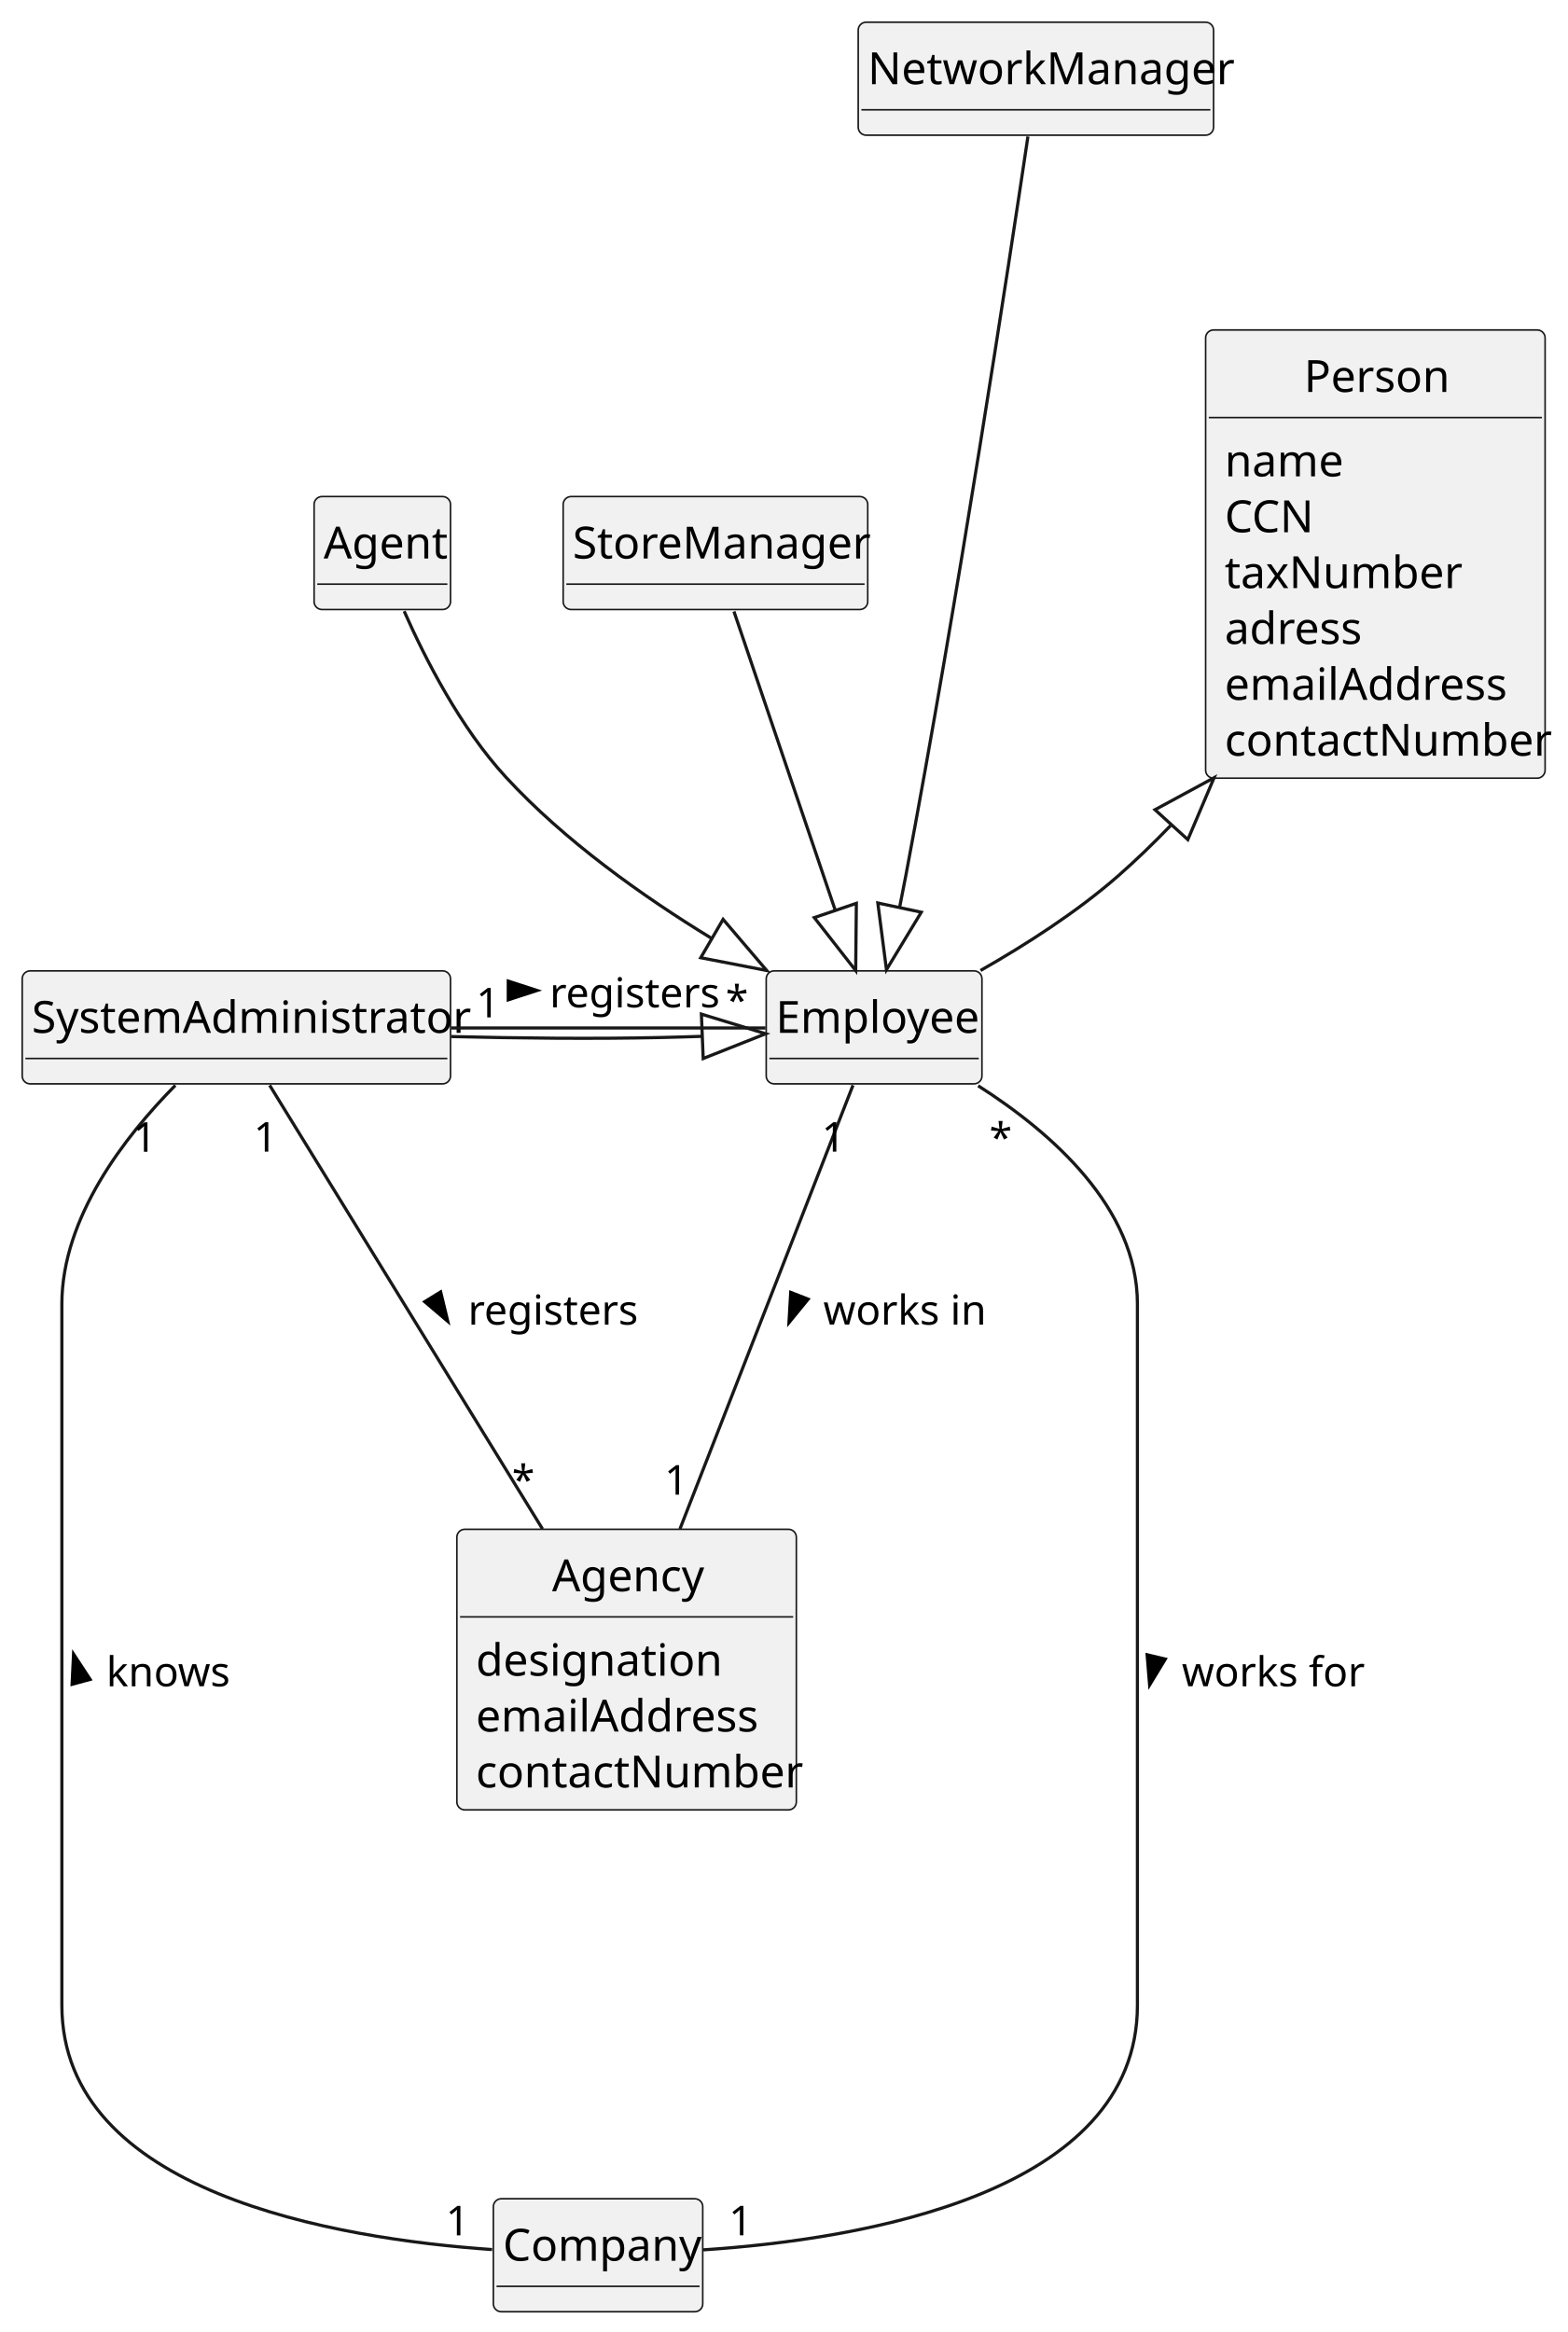
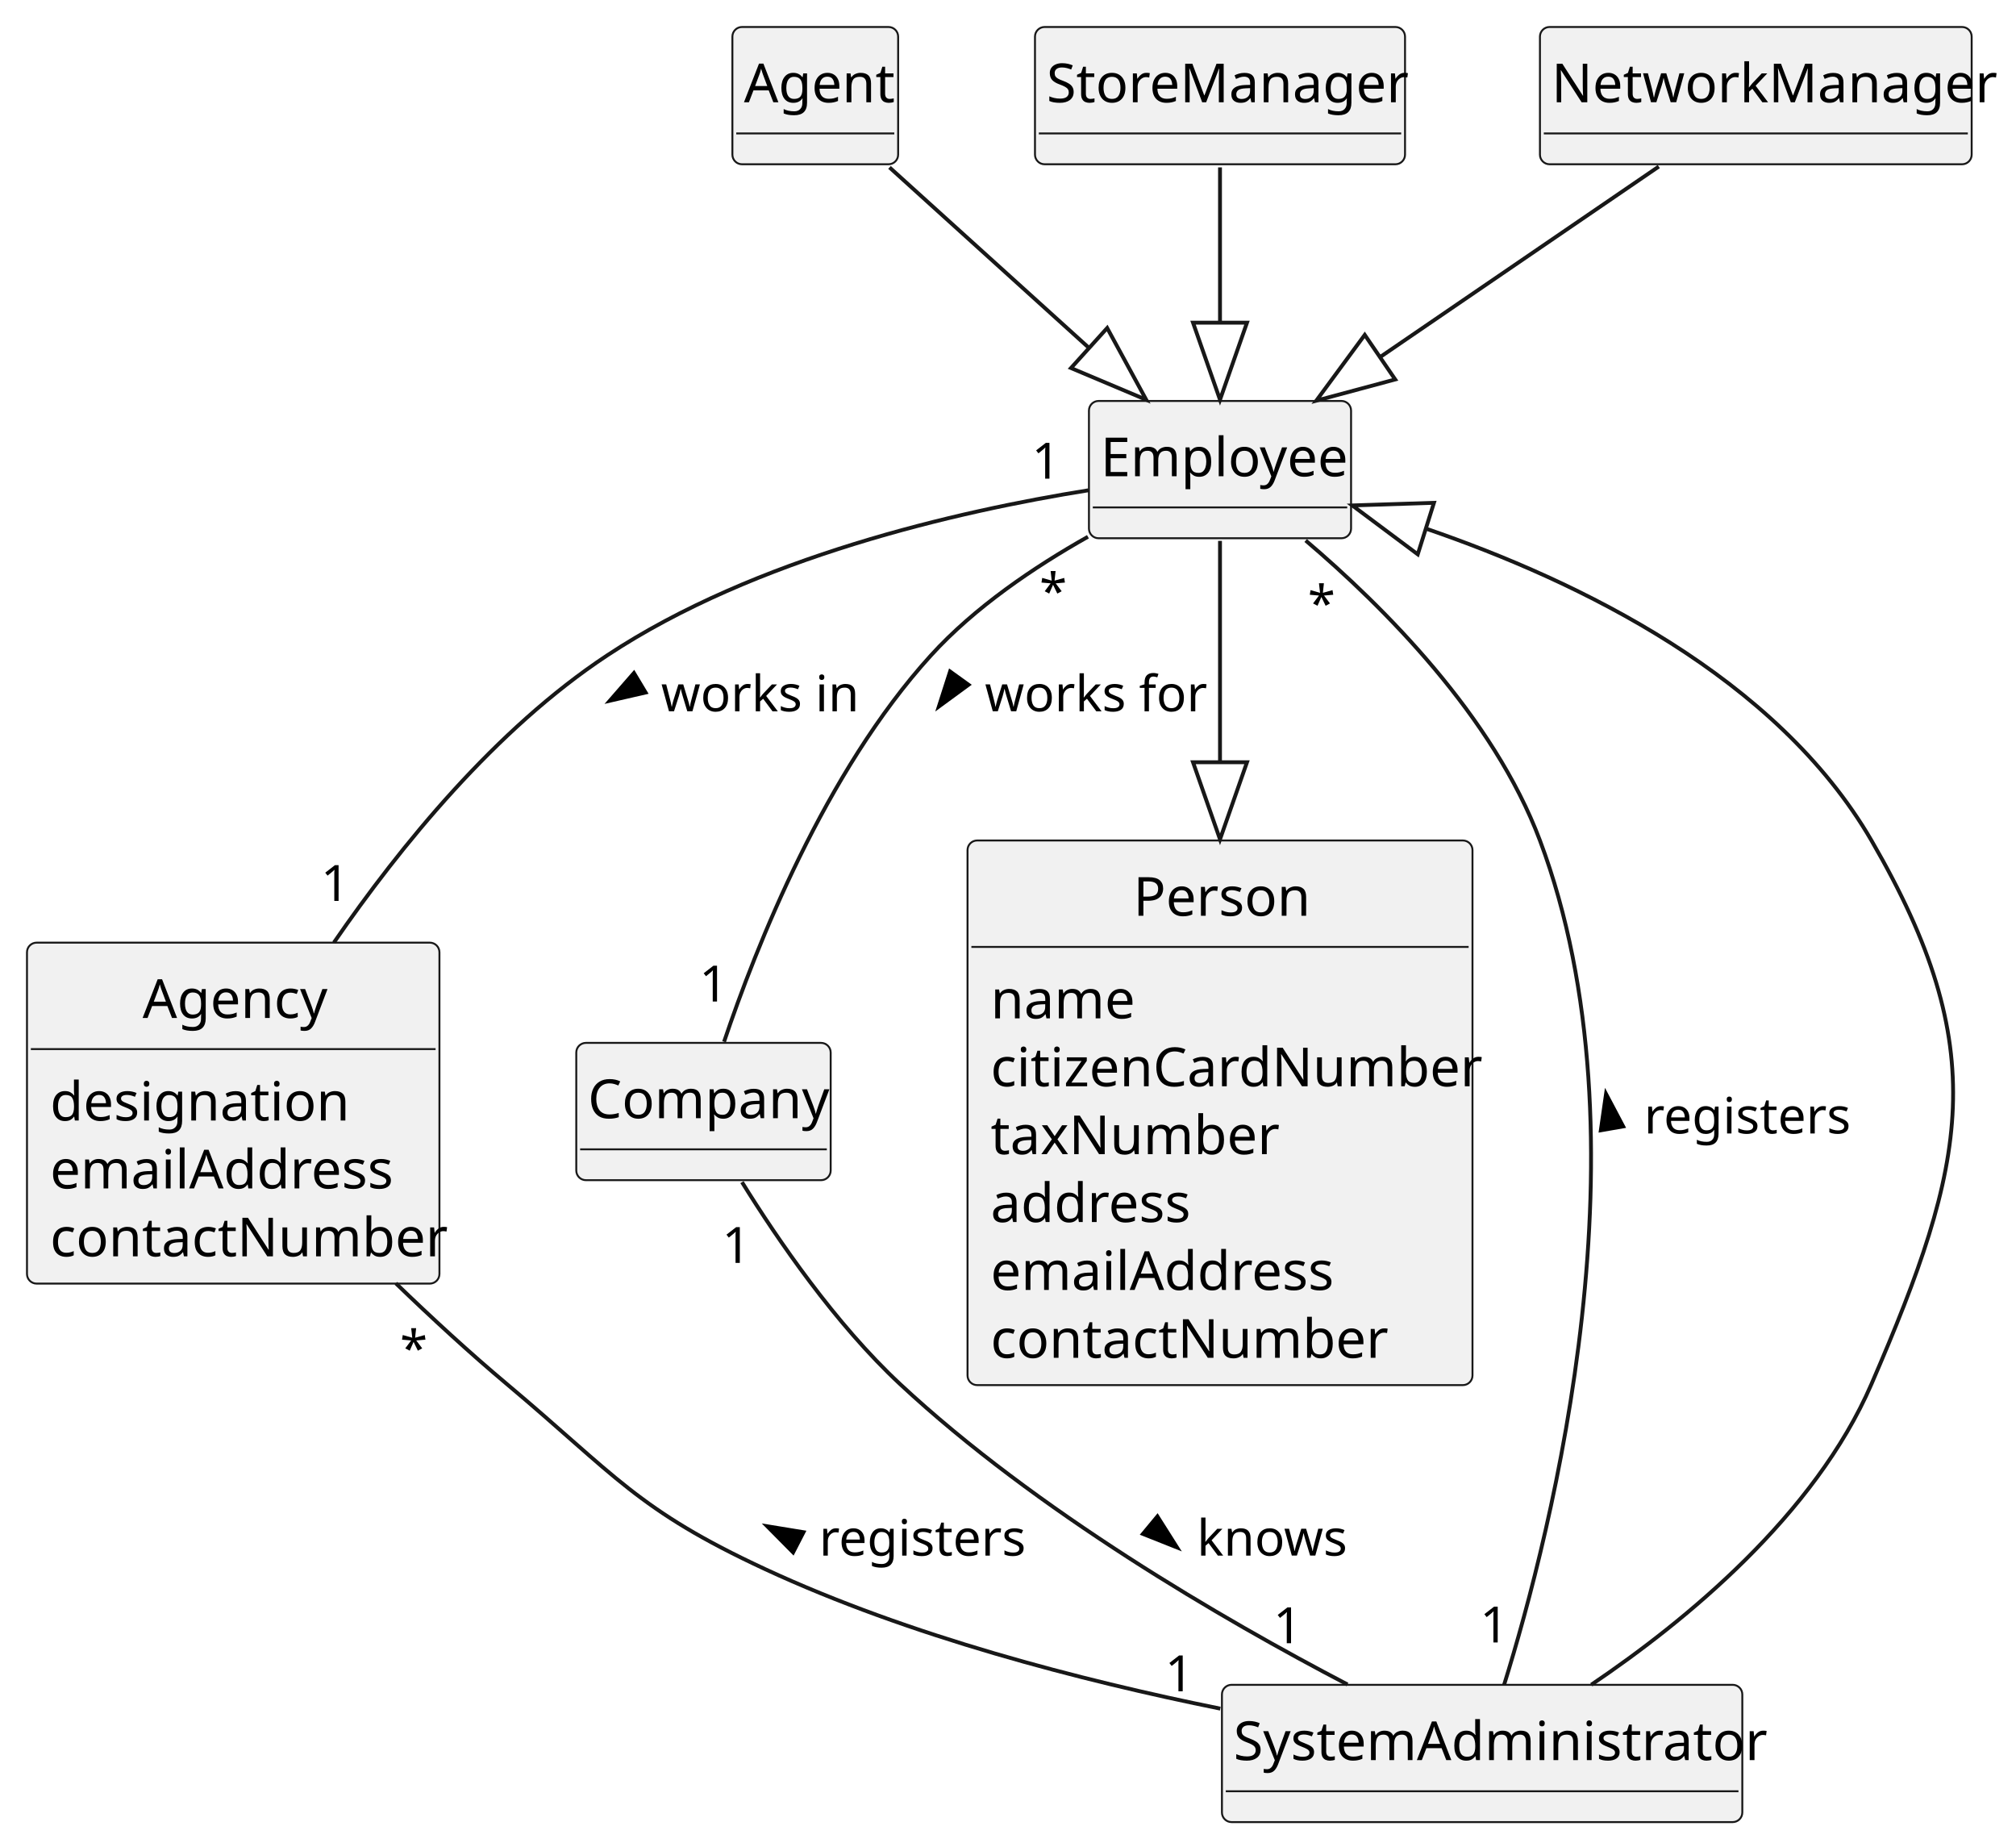
- <svg xmlns="http://www.w3.org/2000/svg" contentStyleType="text/css" height="735px" preserveAspectRatio="none" style="width:494px;height:735px;background:#FFFFFF;" version="1.1" viewBox="0 0 494 735" width="494px" zoomAndPan="magnify">
+ <svg xmlns="http://www.w3.org/2000/svg" contentStyleType="text/css" height="479px" preserveAspectRatio="none" style="width:523px;height:479px;background:#FFFFFF;" version="1.1" viewBox="0 0 523 479" width="523px" zoomAndPan="magnify">
  <defs />
  <g>
    <g id="elem_SystemAdministrator">
-       <rect codeLine="12" fill="#F1F1F1" height="35.609" id="SystemAdministrator" rx="2.5" ry="2.5" style="stroke:#181818;stroke-width:0.5;" width="135" x="7" y="306" />
-       <text fill="#000000" font-family="sans-serif" font-size="14" lengthAdjust="spacing" textLength="129" x="10" y="325.533">SystemAdministrator</text>
-       <line style="stroke:#181818;stroke-width:0.5;" x1="8" x2="141" y1="333.609" y2="333.609" />
+       <rect codeLine="12" fill="#F1F1F1" height="35.609" id="SystemAdministrator" rx="2.5" ry="2.5" style="stroke:#181818;stroke-width:0.5;" width="135" x="317" y="437" />
+       <text fill="#000000" font-family="sans-serif" font-size="14" lengthAdjust="spacing" textLength="129" x="320" y="456.533">SystemAdministrator</text>
+       <line style="stroke:#181818;stroke-width:0.5;" x1="318" x2="451" y1="464.609" y2="464.609" />
    </g>
    <g id="elem_Company">
-       <rect codeLine="14" fill="#F1F1F1" height="35.609" id="Company" rx="2.5" ry="2.5" style="stroke:#181818;stroke-width:0.5;" width="66" x="155.5" y="693" />
-       <text fill="#000000" font-family="sans-serif" font-size="14" lengthAdjust="spacing" textLength="60" x="158.5" y="712.533">Company</text>
-       <line style="stroke:#181818;stroke-width:0.5;" x1="156.5" x2="220.5" y1="720.609" y2="720.609" />
+       <rect codeLine="14" fill="#F1F1F1" height="35.609" id="Company" rx="2.5" ry="2.5" style="stroke:#181818;stroke-width:0.5;" width="66" x="149.5" y="270.5" />
+       <text fill="#000000" font-family="sans-serif" font-size="14" lengthAdjust="spacing" textLength="60" x="152.5" y="290.033">Company</text>
+       <line style="stroke:#181818;stroke-width:0.5;" x1="150.5" x2="214.5" y1="298.109" y2="298.109" />
    </g>
    <g id="elem_Employee">
-       <rect codeLine="16" fill="#F1F1F1" height="35.609" id="Employee" rx="2.5" ry="2.5" style="stroke:#181818;stroke-width:0.5;" width="68" x="241.5" y="306" />
-       <text fill="#000000" font-family="sans-serif" font-size="14" lengthAdjust="spacing" textLength="62" x="244.5" y="325.533">Employee</text>
-       <line style="stroke:#181818;stroke-width:0.5;" x1="242.5" x2="308.5" y1="333.609" y2="333.609" />
+       <rect codeLine="16" fill="#F1F1F1" height="35.609" id="Employee" rx="2.5" ry="2.5" style="stroke:#181818;stroke-width:0.5;" width="68" x="282.5" y="104" />
+       <text fill="#000000" font-family="sans-serif" font-size="14" lengthAdjust="spacing" textLength="62" x="285.5" y="123.533">Employee</text>
+       <line style="stroke:#181818;stroke-width:0.5;" x1="283.5" x2="349.5" y1="131.609" y2="131.609" />
    </g>
    <g id="elem_Agent">
-       <rect codeLine="18" fill="#F1F1F1" height="35.609" id="Agent" rx="2.5" ry="2.5" style="stroke:#181818;stroke-width:0.5;" width="43" x="99" y="156.5" />
-       <text fill="#000000" font-family="sans-serif" font-size="14" lengthAdjust="spacing" textLength="37" x="102" y="176.033">Agent</text>
-       <line style="stroke:#181818;stroke-width:0.5;" x1="100" x2="141" y1="184.109" y2="184.109" />
+       <rect codeLine="18" fill="#F1F1F1" height="35.609" id="Agent" rx="2.5" ry="2.5" style="stroke:#181818;stroke-width:0.5;" width="43" x="190" y="7" />
+       <text fill="#000000" font-family="sans-serif" font-size="14" lengthAdjust="spacing" textLength="37" x="193" y="26.533">Agent</text>
+       <line style="stroke:#181818;stroke-width:0.5;" x1="191" x2="232" y1="34.609" y2="34.609" />
    </g>
    <g id="elem_StoreManager">
-       <rect codeLine="21" fill="#F1F1F1" height="35.609" id="StoreManager" rx="2.5" ry="2.5" style="stroke:#181818;stroke-width:0.5;" width="96" x="177.5" y="156.5" />
-       <text fill="#000000" font-family="sans-serif" font-size="14" lengthAdjust="spacing" textLength="90" x="180.5" y="176.033">StoreManager</text>
-       <line style="stroke:#181818;stroke-width:0.5;" x1="178.5" x2="272.5" y1="184.109" y2="184.109" />
+       <rect codeLine="21" fill="#F1F1F1" height="35.609" id="StoreManager" rx="2.5" ry="2.5" style="stroke:#181818;stroke-width:0.5;" width="96" x="268.5" y="7" />
+       <text fill="#000000" font-family="sans-serif" font-size="14" lengthAdjust="spacing" textLength="90" x="271.5" y="26.533">StoreManager</text>
+       <line style="stroke:#181818;stroke-width:0.5;" x1="269.5" x2="363.5" y1="34.609" y2="34.609" />
    </g>
    <g id="elem_NetworkManager">
-       <rect codeLine="23" fill="#F1F1F1" height="35.609" id="NetworkManager" rx="2.5" ry="2.5" style="stroke:#181818;stroke-width:0.5;" width="112" x="270.5" y="7" />
-       <text fill="#000000" font-family="sans-serif" font-size="14" lengthAdjust="spacing" textLength="106" x="273.5" y="26.533">NetworkManager</text>
-       <line style="stroke:#181818;stroke-width:0.5;" x1="271.5" x2="381.5" y1="34.609" y2="34.609" />
+       <rect codeLine="23" fill="#F1F1F1" height="35.609" id="NetworkManager" rx="2.5" ry="2.5" style="stroke:#181818;stroke-width:0.5;" width="112" x="399.5" y="7" />
+       <text fill="#000000" font-family="sans-serif" font-size="14" lengthAdjust="spacing" textLength="106" x="402.5" y="26.533">NetworkManager</text>
+       <line style="stroke:#181818;stroke-width:0.5;" x1="400.5" x2="510.5" y1="34.609" y2="34.609" />
    </g>
    <g id="elem_Person">
-       <rect codeLine="27" fill="#F1F1F1" height="141.266" id="Person" rx="2.5" ry="2.5" style="stroke:#181818;stroke-width:0.5;" width="107" x="380" y="104" />
-       <text fill="#000000" font-family="sans-serif" font-size="14" lengthAdjust="spacing" textLength="45" x="411" y="123.533">Person</text>
-       <line style="stroke:#181818;stroke-width:0.5;" x1="381" x2="486" y1="131.609" y2="131.609" />
-       <text fill="#000000" font-family="sans-serif" font-size="14" lengthAdjust="spacing" textLength="35" x="386" y="150.143">name</text>
-       <text fill="#000000" font-family="sans-serif" font-size="14" lengthAdjust="spacing" textLength="29" x="386" y="167.752">CCN</text>
-       <text fill="#000000" font-family="sans-serif" font-size="14" lengthAdjust="spacing" textLength="67" x="386" y="185.361">taxNumber</text>
-       <text fill="#000000" font-family="sans-serif" font-size="14" lengthAdjust="spacing" textLength="43" x="386" y="202.971">adress</text>
-       <text fill="#000000" font-family="sans-serif" font-size="14" lengthAdjust="spacing" textLength="85" x="386" y="220.58">emailAddress</text>
-       <text fill="#000000" font-family="sans-serif" font-size="14" lengthAdjust="spacing" textLength="95" x="386" y="238.19">contactNumber</text>
+       <rect codeLine="26" fill="#F1F1F1" height="141.266" id="Person" rx="2.5" ry="2.5" style="stroke:#181818;stroke-width:0.5;" width="131" x="251" y="218" />
+       <text fill="#000000" font-family="sans-serif" font-size="14" lengthAdjust="spacing" textLength="45" x="294" y="237.533">Person</text>
+       <line style="stroke:#181818;stroke-width:0.5;" x1="252" x2="381" y1="245.609" y2="245.609" />
+       <text fill="#000000" font-family="sans-serif" font-size="14" lengthAdjust="spacing" textLength="35" x="257" y="264.143">name</text>
+       <text fill="#000000" font-family="sans-serif" font-size="14" lengthAdjust="spacing" textLength="119" x="257" y="281.752">citizenCardNumber</text>
+       <text fill="#000000" font-family="sans-serif" font-size="14" lengthAdjust="spacing" textLength="67" x="257" y="299.361">taxNumber</text>
+       <text fill="#000000" font-family="sans-serif" font-size="14" lengthAdjust="spacing" textLength="51" x="257" y="316.971">address</text>
+       <text fill="#000000" font-family="sans-serif" font-size="14" lengthAdjust="spacing" textLength="85" x="257" y="334.58">emailAddress</text>
+       <text fill="#000000" font-family="sans-serif" font-size="14" lengthAdjust="spacing" textLength="95" x="257" y="352.19">contactNumber</text>
    </g>
    <g id="elem_Agency">
-       <rect codeLine="37" fill="#F1F1F1" height="88.438" id="Agency" rx="2.5" ry="2.5" style="stroke:#181818;stroke-width:0.5;" width="107" x="144" y="482" />
-       <text fill="#000000" font-family="sans-serif" font-size="14" lengthAdjust="spacing" textLength="47" x="174" y="501.533">Agency</text>
-       <line style="stroke:#181818;stroke-width:0.5;" x1="145" x2="250" y1="509.609" y2="509.609" />
-       <text fill="#000000" font-family="sans-serif" font-size="14" lengthAdjust="spacing" textLength="73" x="150" y="528.143">designation</text>
-       <text fill="#000000" font-family="sans-serif" font-size="14" lengthAdjust="spacing" textLength="85" x="150" y="545.752">emailAddress</text>
-       <text fill="#000000" font-family="sans-serif" font-size="14" lengthAdjust="spacing" textLength="95" x="150" y="563.361">contactNumber</text>
+       <rect codeLine="36" fill="#F1F1F1" height="88.438" id="Agency" rx="2.5" ry="2.5" style="stroke:#181818;stroke-width:0.5;" width="107" x="7" y="244.5" />
+       <text fill="#000000" font-family="sans-serif" font-size="14" lengthAdjust="spacing" textLength="47" x="37" y="264.033">Agency</text>
+       <line style="stroke:#181818;stroke-width:0.5;" x1="8" x2="113" y1="272.109" y2="272.109" />
+       <text fill="#000000" font-family="sans-serif" font-size="14" lengthAdjust="spacing" textLength="73" x="13" y="290.643">designation</text>
+       <text fill="#000000" font-family="sans-serif" font-size="14" lengthAdjust="spacing" textLength="85" x="13" y="308.252">emailAddress</text>
+       <text fill="#000000" font-family="sans-serif" font-size="14" lengthAdjust="spacing" textLength="95" x="13" y="325.861">contactNumber</text>
    </g>
    <g id="link_Company_SystemAdministrator">
-       <path codeLine="44" d="M155.11,709.02 C105.86,705.58 19.5,691.14 19.5,632 C19.5,411 19.5,411 19.5,411 C19.5,383.71 39.4,358.13 55.26,342.08 " fill="none" id="Company-SystemAdministrator" style="stroke:#181818;stroke-width:1.0;" />
-       <polygon fill="#000000" points="23.187,521.351,22.726,530.851,28.398,529.307,23.187,521.351" style="stroke:#000000;stroke-width:1.0;" />
-       <text fill="#000000" font-family="sans-serif" font-size="13" lengthAdjust="spacing" textLength="37" x="33.5" y="531.495">knows</text>
-       <text fill="#000000" font-family="sans-serif" font-size="13" lengthAdjust="spacing" textLength="7" x="140.501" y="704.533">1</text>
-       <text fill="#000000" font-family="sans-serif" font-size="13" lengthAdjust="spacing" textLength="7" x="41.864" y="363.014">1</text>
+       <path codeLine="43" d="M192.49,306.62 C201.8,321.62 216.74,343.4 233.5,359 C268.86,391.92 317.2,420 349.57,436.91 " fill="none" id="Company-SystemAdministrator" style="stroke:#181818;stroke-width:1.0;" />
+       <polygon fill="#000000" points="305.348,401.368,300.263,393.331,296.51,397.855,305.348,401.368" style="stroke:#000000;stroke-width:1.0;" />
+       <text fill="#000000" font-family="sans-serif" font-size="13" lengthAdjust="spacing" textLength="37" x="310.5" y="403.495">knows</text>
+       <text fill="#000000" font-family="sans-serif" font-size="13" lengthAdjust="spacing" textLength="7" x="187.315" y="327.566">1</text>
+       <text fill="#000000" font-family="sans-serif" font-size="13" lengthAdjust="spacing" textLength="7" x="330.32" y="426.207">1</text>
    </g>
    <g id="link_SystemAdministrator_Employee">
-       <path codeLine="45" d="M142.24,326.7 C163.41,327.22 186.84,327.48 208.33,327 C212.53,326.91 216.87,326.78 221.23,326.63 " fill="none" id="SystemAdministrator-to-Employee" style="stroke:#181818;stroke-width:1.0;" />
-       <polygon fill="none" points="221.07,319.63,241.34,325.82,221.64,333.62,221.07,319.63" style="stroke:#181818;stroke-width:1.0;" />
+       <path codeLine="44" d="M412.82,436.98 C437.23,420.49 470.79,393.03 485.5,359 C510.36,301.48 516.95,272.2 485.5,218 C460.92,175.64 409.67,150.74 370.02,137.14 " fill="none" id="SystemAdministrator-to-Employee" style="stroke:#181818;stroke-width:1.0;" />
+       <polygon fill="none" points="367.8,143.78,350.82,131.1,372,130.42,367.8,143.78" style="stroke:#181818;stroke-width:1.0;" />
    </g>
    <g id="link_SystemAdministrator_Employee">
-       <path codeLine="46" d="M142.27,324 C175.55,324 214.2,324 241.28,324 " fill="none" id="SystemAdministrator-Employee" style="stroke:#181818;stroke-width:1.0;" />
-       <polygon fill="#000000" points="169.25,312.176,160.205,309.237,160.205,315.115,169.25,312.176" style="stroke:#000000;stroke-width:1.0;" />
-       <text fill="#000000" font-family="sans-serif" font-size="13" lengthAdjust="spacing" textLength="50" x="173.25" y="317.495">registers</text>
-       <text fill="#000000" font-family="sans-serif" font-size="13" lengthAdjust="spacing" textLength="7" x="150.065" y="320.661">1</text>
-       <text fill="#000000" font-family="sans-serif" font-size="13" lengthAdjust="spacing" textLength="5" x="228.707" y="319.922">*</text>
+       <path codeLine="45" d="M390.2,437 C402.58,397.19 428.57,295.45 399.5,218 C387.42,185.81 358.94,157.37 338.72,140.19 " fill="none" id="SystemAdministrator-Employee" style="stroke:#181818;stroke-width:1.0;" />
+       <polygon fill="#000000" points="416.646,283.749,415.296,293.164,421.087,292.159,416.646,283.749" style="stroke:#000000;stroke-width:1.0;" />
+       <text fill="#000000" font-family="sans-serif" font-size="13" lengthAdjust="spacing" textLength="50" x="426.5" y="293.995">registers</text>
+       <text fill="#000000" font-family="sans-serif" font-size="13" lengthAdjust="spacing" textLength="7" x="383.929" y="426.005">1</text>
+       <text fill="#000000" font-family="sans-serif" font-size="13" lengthAdjust="spacing" textLength="5" x="339.266" y="161.155">*</text>
    </g>
-     <g id="link_SystemAdministrator_Agency">
-       <path codeLine="47" d="M84.99,342.05 C103.87,372.75 144.11,438.19 170.99,481.9 " fill="none" id="SystemAdministrator-Agency" style="stroke:#181818;stroke-width:1.0;" />
-       <polygon fill="#000000" points="141.119,416.435,138.885,407.191,133.878,410.27,141.119,416.435" style="stroke:#000000;stroke-width:1.0;" />
-       <text fill="#000000" font-family="sans-serif" font-size="13" lengthAdjust="spacing" textLength="50" x="147.5" y="417.495">registers</text>
-       <text fill="#000000" font-family="sans-serif" font-size="13" lengthAdjust="spacing" textLength="7" x="79.956" y="362.976">1</text>
-       <text fill="#000000" font-family="sans-serif" font-size="13" lengthAdjust="spacing" textLength="5" x="161.367" y="471.085">*</text>
+     <g id="link_Agency_SystemAdministrator">
+       <path codeLine="46" d="M102.69,332.86 C111.94,341.78 121.85,350.91 131.5,359 C159.56,382.55 165.27,391.58 198.5,407 C235.81,424.32 280.41,435.87 316.58,443.18 " fill="none" id="Agency-SystemAdministrator" style="stroke:#181818;stroke-width:1.0;" />
+       <polygon fill="#000000" points="199.056,395.884,205.748,402.642,208.442,397.418,199.056,395.884" style="stroke:#000000;stroke-width:1.0;" />
+       <text fill="#000000" font-family="sans-serif" font-size="13" lengthAdjust="spacing" textLength="50" x="212.5" y="403.495">registers</text>
+       <text fill="#000000" font-family="sans-serif" font-size="13" lengthAdjust="spacing" textLength="5" x="103.767" y="354.366">*</text>
+       <text fill="#000000" font-family="sans-serif" font-size="13" lengthAdjust="spacing" textLength="7" x="302.215" y="438.669">1</text>
    </g>
    <g id="link_Employee_Company">
-       <path codeLine="48" d="M308.3,342.21 C331.5,356.99 358.5,380.71 358.5,411 C358.5,411 358.5,411 358.5,632 C358.5,691.59 271.15,705.83 221.68,709.11 " fill="none" id="Employee-Company" style="stroke:#181818;stroke-width:1.0;" />
-       <polygon fill="#000000" points="362.351,531.042,367.29,522.914,361.569,521.564,362.351,531.042" style="stroke:#000000;stroke-width:1.0;" />
-       <text fill="#000000" font-family="sans-serif" font-size="13" lengthAdjust="spacing" textLength="52" x="372.5" y="531.495">works for</text>
-       <text fill="#000000" font-family="sans-serif" font-size="13" lengthAdjust="spacing" textLength="5" x="311.822" y="363.181">*</text>
-       <text fill="#000000" font-family="sans-serif" font-size="13" lengthAdjust="spacing" textLength="7" x="229.704" y="704.523">1</text>
+       <path codeLine="47" d="M282.24,139.22 C268.32,147.06 252.87,157.5 241.5,170 C214,200.22 196.11,245.63 187.84,270.21 " fill="none" id="Employee-Company" style="stroke:#181818;stroke-width:1.0;" />
+       <polygon fill="#000000" points="243.577,183.232,251.249,177.612,246.481,174.176,243.577,183.232" style="stroke:#000000;stroke-width:1.0;" />
+       <text fill="#000000" font-family="sans-serif" font-size="13" lengthAdjust="spacing" textLength="52" x="255.5" y="184.495">works for</text>
+       <text fill="#000000" font-family="sans-serif" font-size="13" lengthAdjust="spacing" textLength="5" x="269.658" y="157.993">*</text>
+       <text fill="#000000" font-family="sans-serif" font-size="13" lengthAdjust="spacing" textLength="7" x="181.404" y="259.767">1</text>
    </g>
    <g id="link_Employee_Agency">
-       <path codeLine="49" d="M268.85,342.05 C256.88,372.75 231.35,438.19 214.31,481.9 " fill="none" id="Employee-Agency" style="stroke:#181818;stroke-width:1.0;" />
-       <polygon fill="#000000" points="248.683,416.834,254.708,409.475,249.232,407.339,248.683,416.834" style="stroke:#000000;stroke-width:1.0;" />
-       <text fill="#000000" font-family="sans-serif" font-size="13" lengthAdjust="spacing" textLength="48" x="259.5" y="417.495">works in</text>
-       <text fill="#000000" font-family="sans-serif" font-size="13" lengthAdjust="spacing" textLength="7" x="258.995" y="362.976">1</text>
-       <text fill="#000000" font-family="sans-serif" font-size="13" lengthAdjust="spacing" textLength="7" x="209.431" y="471.085">1</text>
+       <path codeLine="48" d="M282.4,127.16 C248.43,132.59 195.92,144.6 157.5,170 C128.59,189.11 103.87,219.43 86.62,244.48 " fill="none" id="Employee-Agency" style="stroke:#181818;stroke-width:1.0;" />
+       <polygon fill="#000000" points="158.211,181.746,167.481,179.618,164.459,174.576,158.211,181.746" style="stroke:#000000;stroke-width:1.0;" />
+       <text fill="#000000" font-family="sans-serif" font-size="13" lengthAdjust="spacing" textLength="48" x="171.5" y="184.495">works in</text>
+       <text fill="#000000" font-family="sans-serif" font-size="13" lengthAdjust="spacing" textLength="7" x="267.645" y="124.146">1</text>
+       <text fill="#000000" font-family="sans-serif" font-size="13" lengthAdjust="spacing" textLength="7" x="83.225" y="233.678">1</text>
    </g>
-     <g id="link_Person_Employee">
-       <path codeLine="50" d="M368.94,260.22 C363.6,265.77 358.09,271.09 352.5,276 C339.43,287.47 323.22,297.82 309.05,305.88 " fill="none" id="Person-backto-Employee" style="stroke:#181818;stroke-width:1.0;" />
-       <polygon fill="none" points="364.04,255.21,382.67,245.12,374.39,264.63,364.04,255.21" style="stroke:#181818;stroke-width:1.0;" />
+     <g id="link_Employee_Person">
+       <path codeLine="49" d="M316.5,140.29 C316.5,154.44 316.5,175.63 316.5,197.55 " fill="none" id="Employee-to-Person" style="stroke:#181818;stroke-width:1.0;" />
+       <polygon fill="none" points="323.5,197.71,316.5,217.71,309.5,197.71,323.5,197.71" style="stroke:#181818;stroke-width:1.0;" />
    </g>
    <g id="link_Agent_Employee">
-       <path codeLine="51" d="M127.39,192.64 C134.02,207.65 145.15,229.44 159.5,245 C177.95,265 202.48,282.44 224.24,295.73 " fill="none" id="Agent-to-Employee" style="stroke:#181818;stroke-width:1.0;" />
-       <polygon fill="none" points="227.91,289.76,241.66,305.88,220.86,301.86,227.91,289.76" style="stroke:#181818;stroke-width:1.0;" />
+       <path codeLine="50" d="M230.76,43.42 C245.19,56.48 265.31,74.69 282.44,90.18 " fill="none" id="Agent-to-Employee" style="stroke:#181818;stroke-width:1.0;" />
+       <polygon fill="none" points="287.23,85.08,297.36,103.69,277.84,95.46,287.23,85.08" style="stroke:#181818;stroke-width:1.0;" />
    </g>
    <g id="link_StoreManager_Employee">
-       <path codeLine="52" d="M231.33,192.71 C239.12,215.69 253.12,256.98 263.27,286.93 " fill="none" id="StoreManager-to-Employee" style="stroke:#181818;stroke-width:1.0;" />
-       <polygon fill="none" points="269.91,284.71,269.7,305.9,256.65,289.21,269.91,284.71" style="stroke:#181818;stroke-width:1.0;" />
+       <path codeLine="51" d="M316.5,43.42 C316.5,54.67 316.5,69.74 316.5,83.61 " fill="none" id="StoreManager-to-Employee" style="stroke:#181818;stroke-width:1.0;" />
+       <polygon fill="none" points="323.5,83.69,316.5,103.69,309.5,83.69,323.5,83.69" style="stroke:#181818;stroke-width:1.0;" />
    </g>
    <g id="link_NetworkManager_Employee">
-       <path codeLine="53" d="M323.99,43.02 C317.96,83.51 301.94,188.69 285.5,276 C284.89,279.23 284.23,282.58 283.56,285.93 " fill="none" id="NetworkManager-to-Employee" style="stroke:#181818;stroke-width:1.0;" />
-       <polygon fill="none" points="290.38,287.51,279.4,305.63,276.68,284.61,290.38,287.51" style="stroke:#181818;stroke-width:1.0;" />
+       <path codeLine="52" d="M430.33,43.2 C410.25,56.92 381.71,76.43 358.23,92.48 " fill="none" id="NetworkManager-to-Employee" style="stroke:#181818;stroke-width:1.0;" />
+       <polygon fill="none" points="361.95,98.42,341.48,103.92,354.05,86.86,361.95,98.42" style="stroke:#181818;stroke-width:1.0;" />
    </g>
  </g>
</svg>
